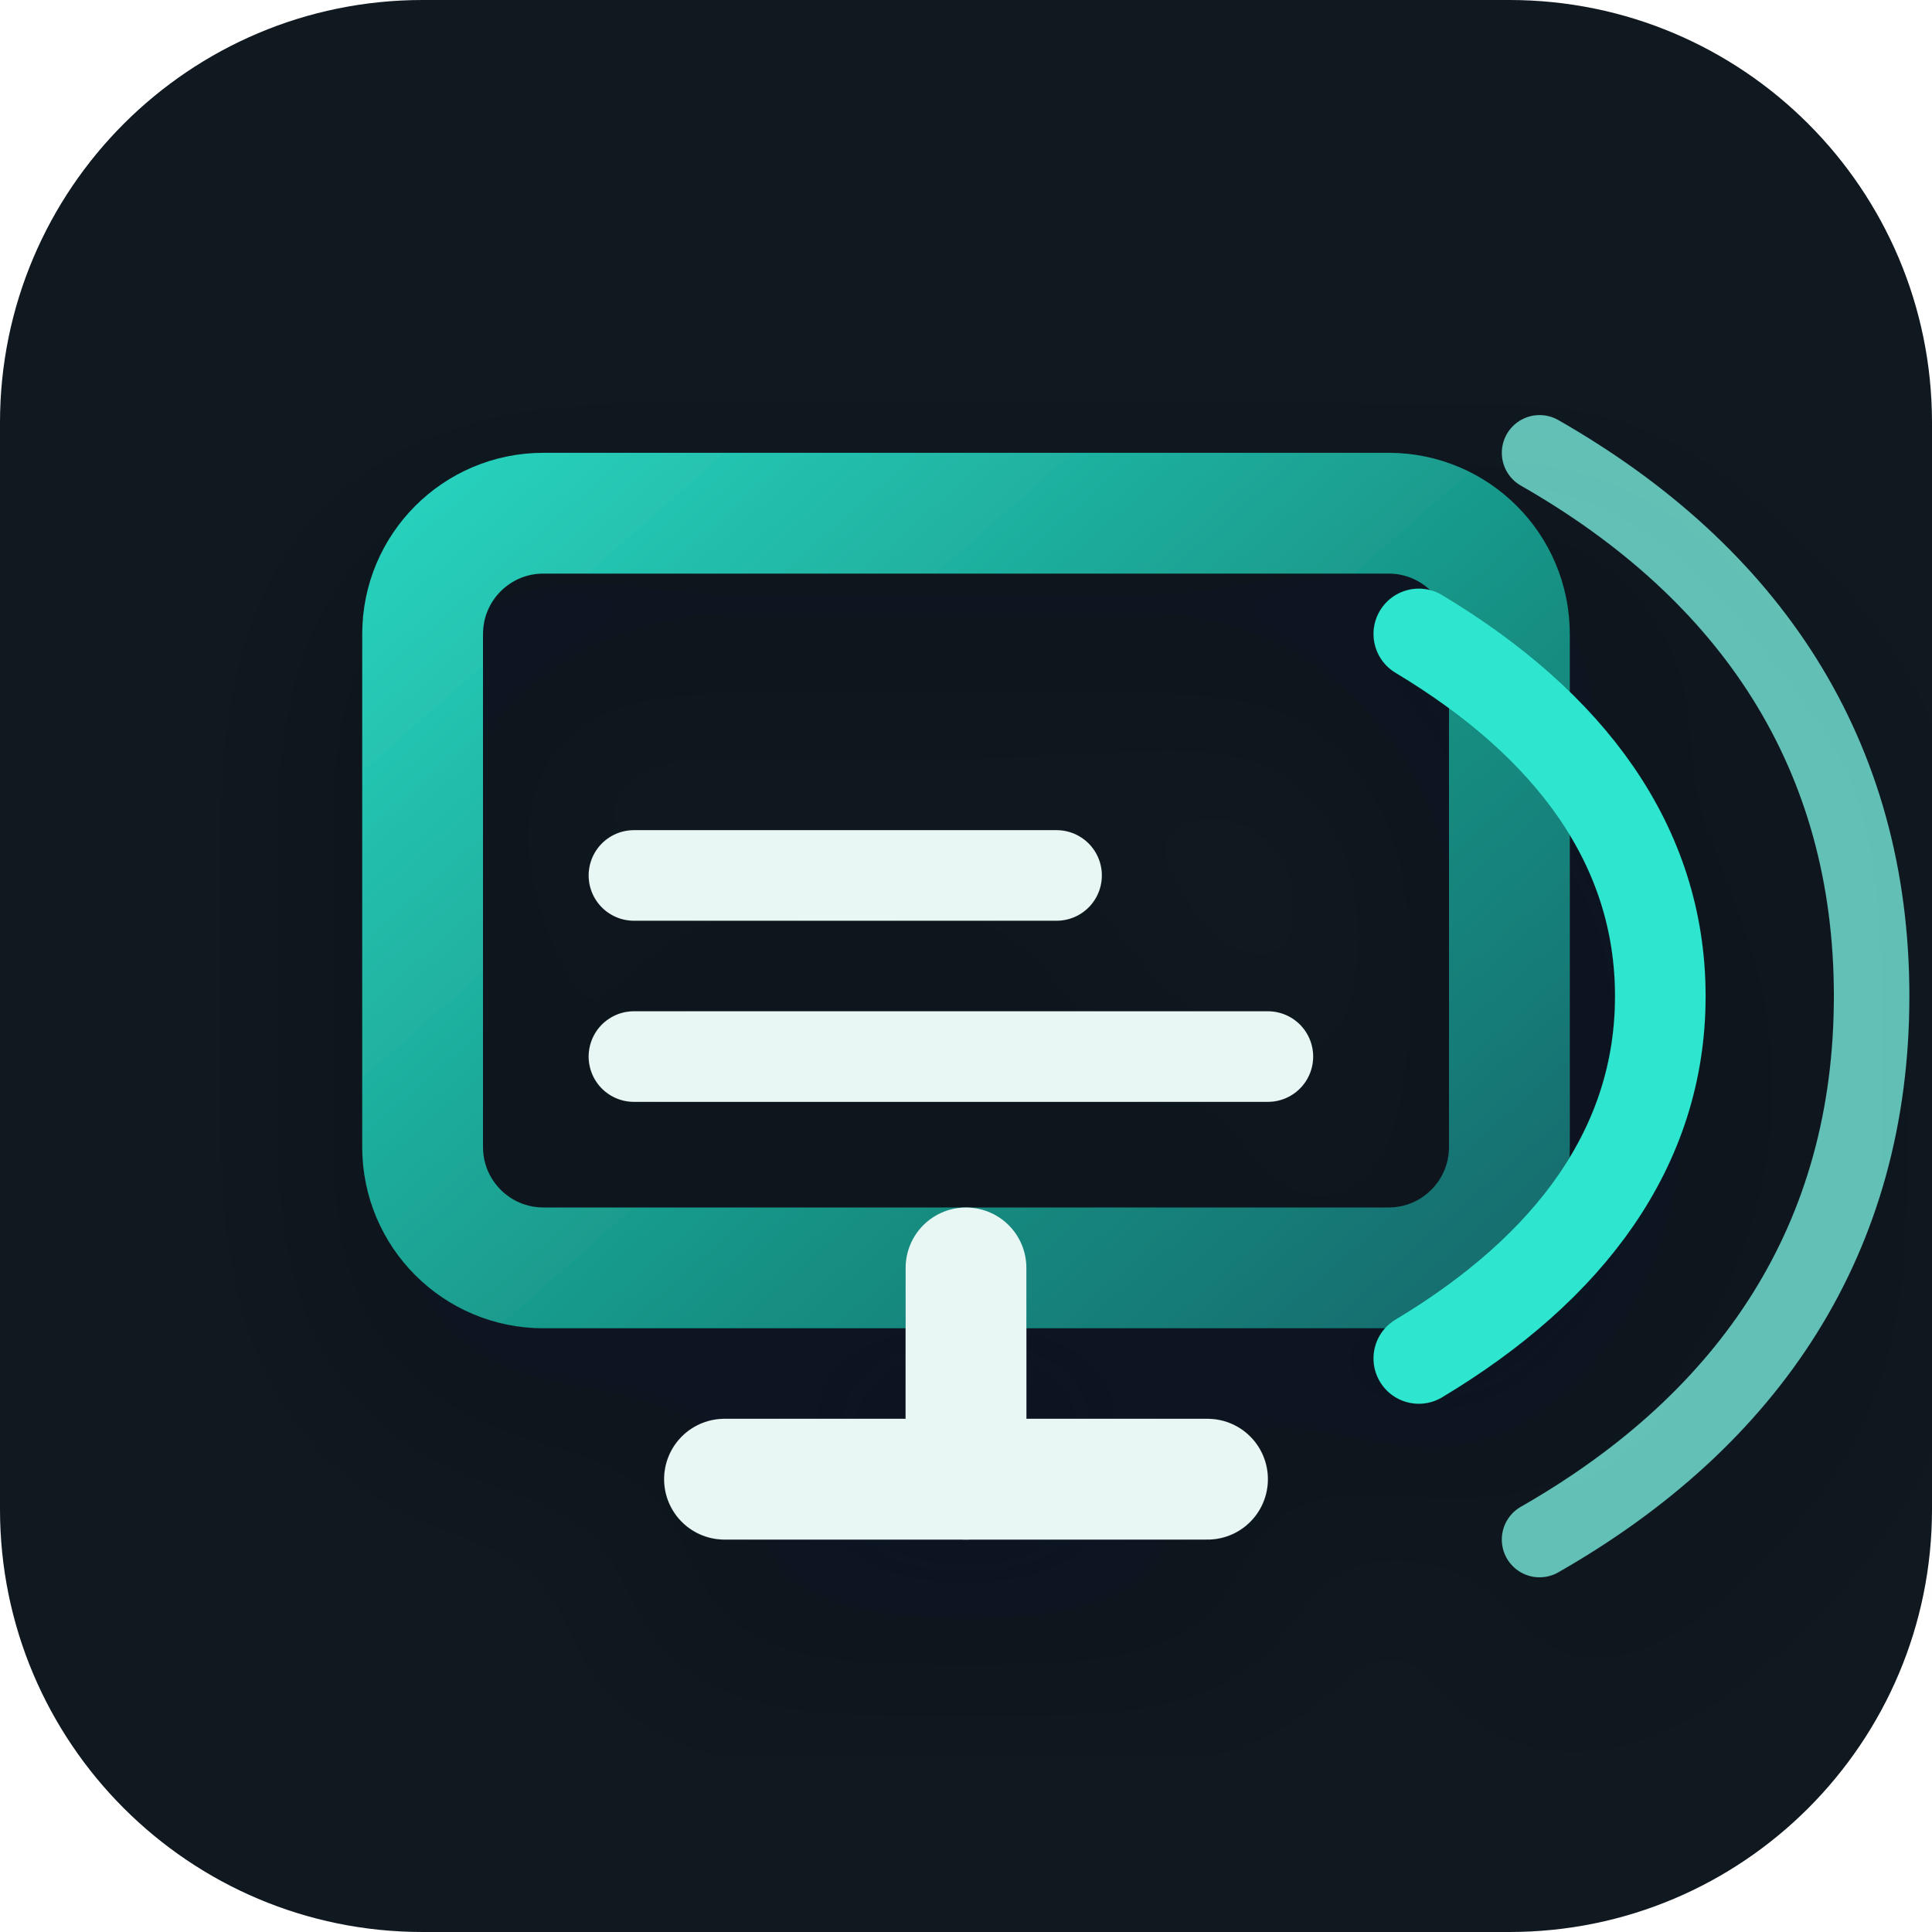
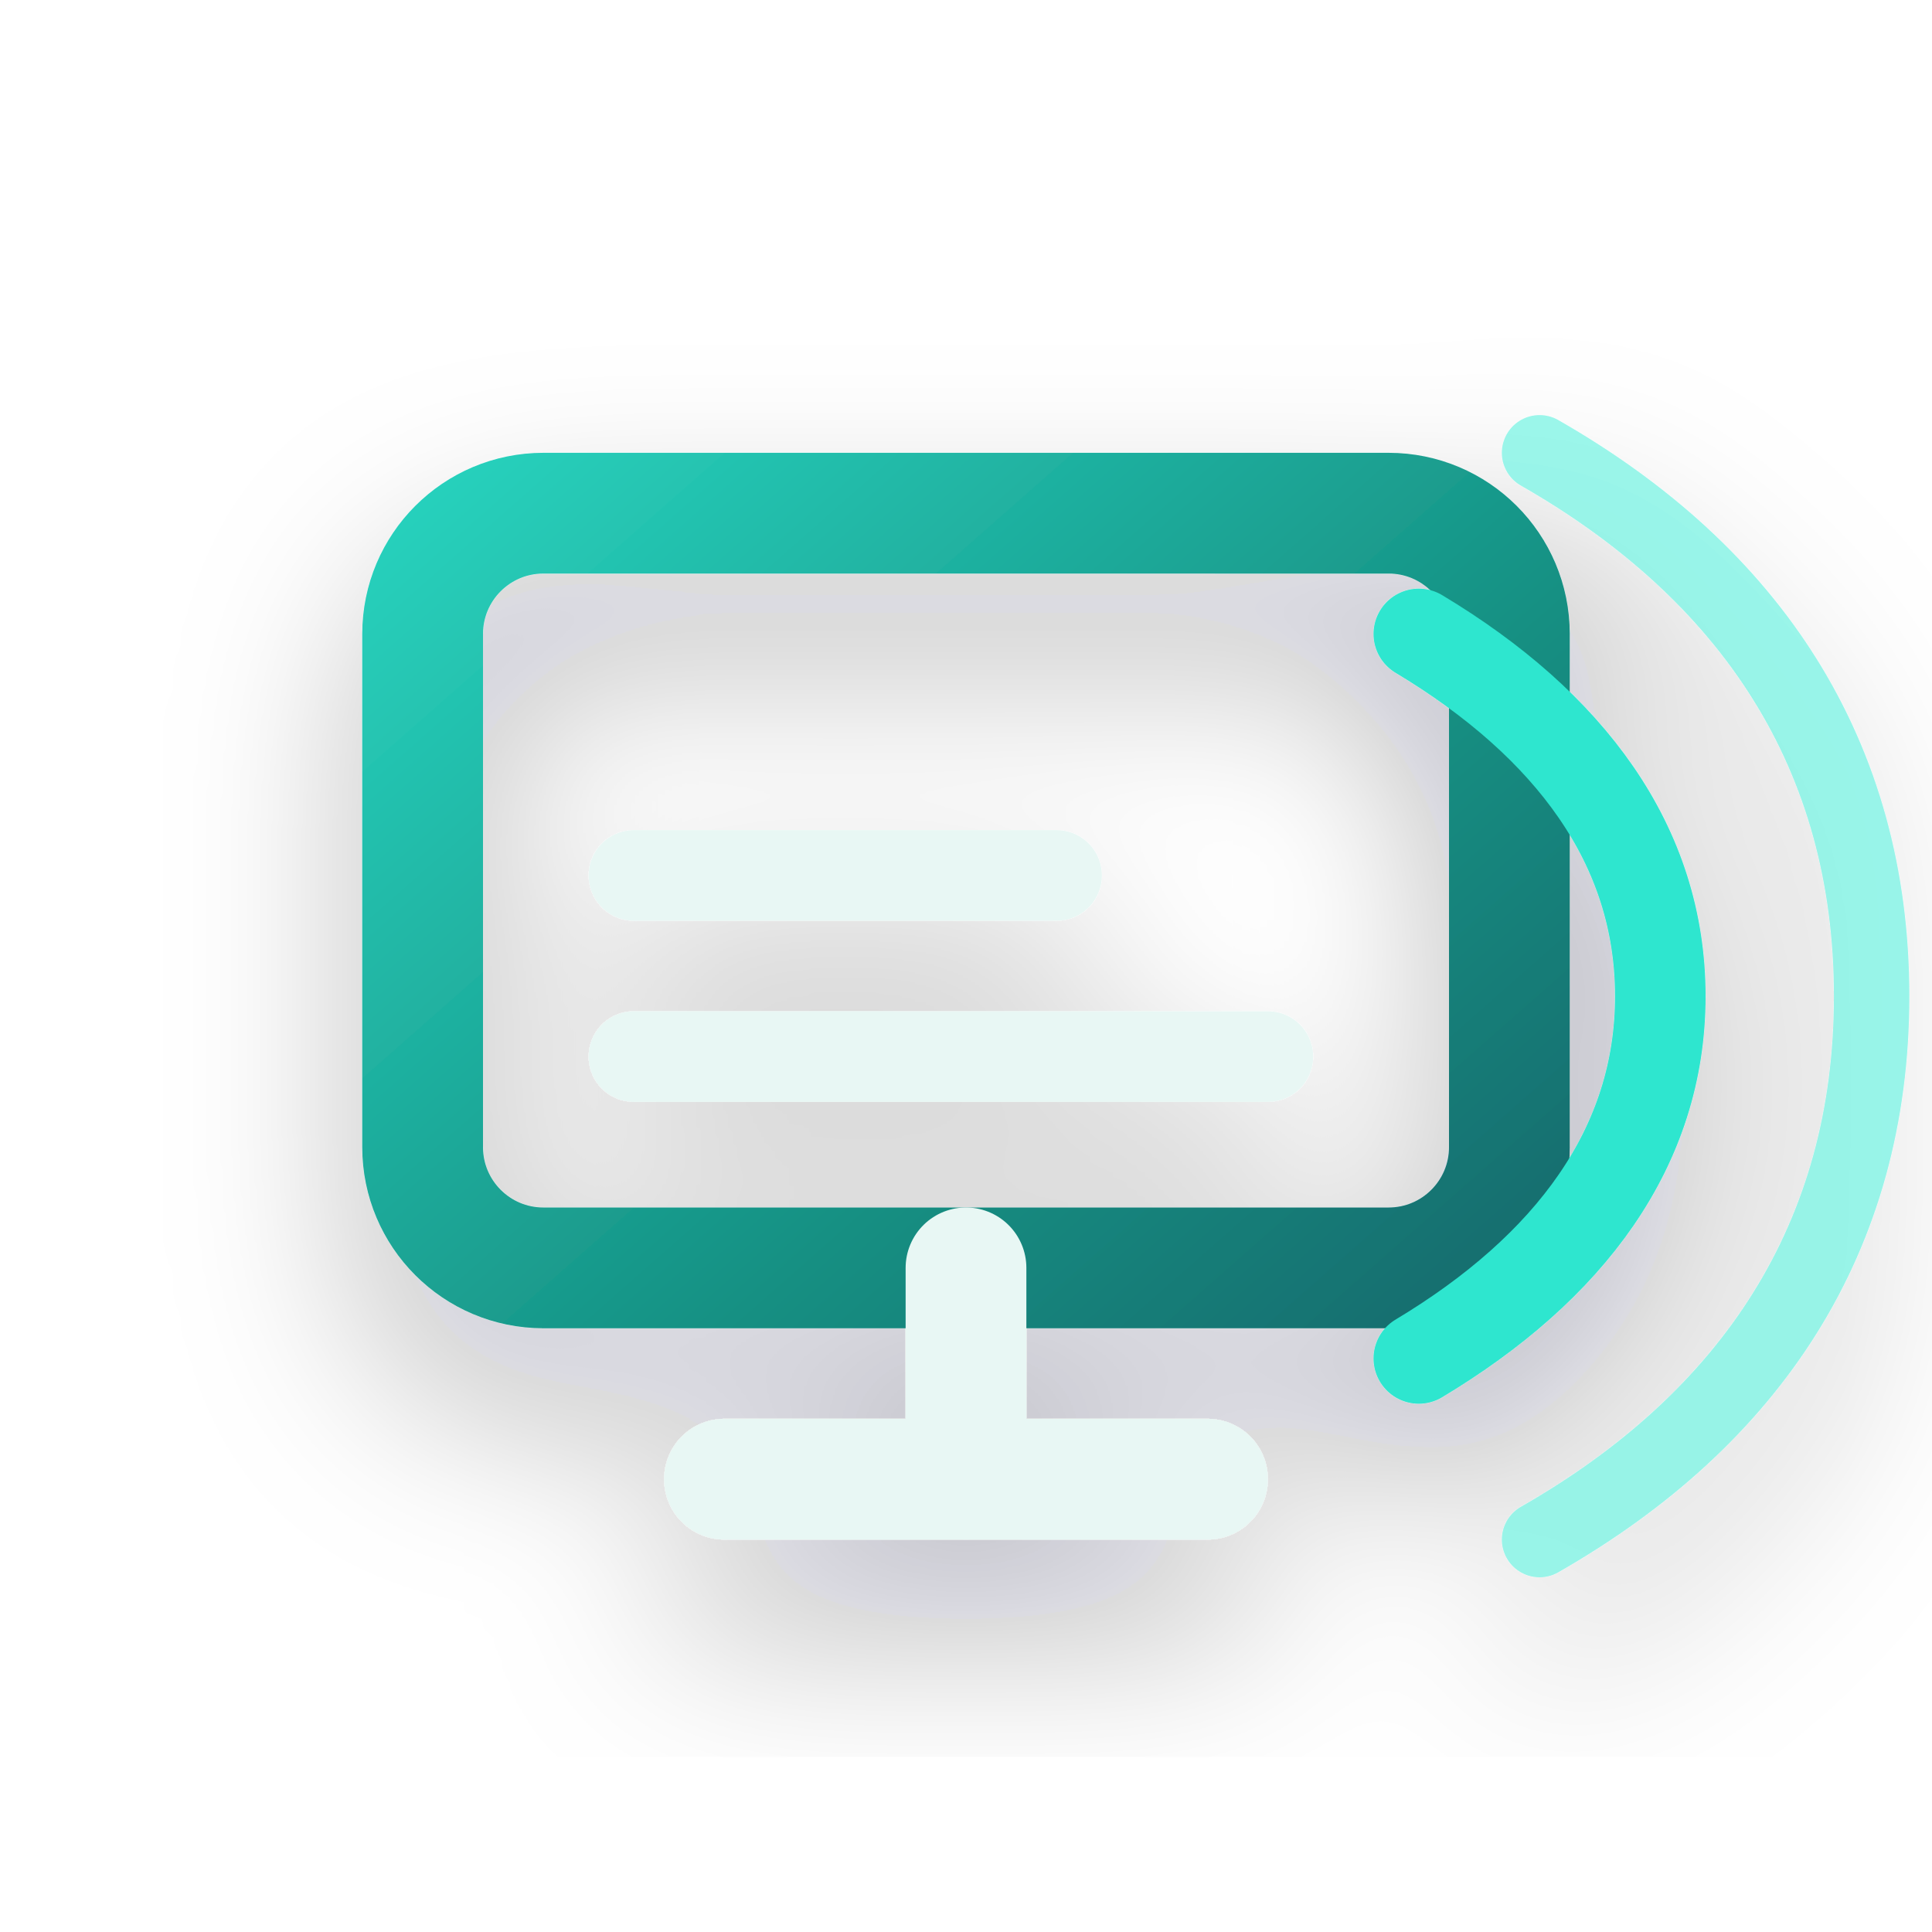
<svg xmlns="http://www.w3.org/2000/svg" viewBox="0 0 64 64" role="img" aria-label="ScreenShare mark">
  <defs>
    <linearGradient id="screenShareMarkGradient" x1="10" y1="8" x2="54" y2="58" gradientUnits="userSpaceOnUse">
      <stop offset="0" stop-color="#2ee6cf" />
      <stop offset="0.55" stop-color="#168f82" />
      <stop offset="1" stop-color="#0f4c5c" />
    </linearGradient>
    <filter id="screenShareSoftShadow" x="-20%" y="-20%" width="140%" height="140%">
      <feDropShadow dx="0" dy="3" stdDeviation="3" flood-color="#061014" flood-opacity="0.28" />
    </filter>
  </defs>
-   <rect width="64" height="64" rx="14" fill="#101820" />
+   <rect width="64" height="64" rx="14" fill="none" />
  <g filter="url(#screenShareSoftShadow)">
    <rect x="14" y="17" width="36" height="25" rx="4" fill="none" stroke="url(#screenShareMarkGradient)" stroke-width="4" />
    <path d="M24 49h16" stroke="#e8f7f4" stroke-width="4" stroke-linecap="round" />
    <path d="M32 42v7" stroke="#e8f7f4" stroke-width="4" stroke-linecap="round" />
    <path d="M21 29h14" stroke="#e8f7f4" stroke-width="3" stroke-linecap="round" />
    <path d="M21 35h21" stroke="#e8f7f4" stroke-width="3" stroke-linecap="round" />
    <path d="M47 21c5 3 8 7 8 12s-3 9-8 12" fill="none" stroke="#2ee6cf" stroke-width="3" stroke-linecap="round" />
    <path d="M51 15c7 4 11 10 11 18s-4 14-11 18" fill="none" stroke="#7cf3e4" stroke-width="2.5" stroke-linecap="round" opacity="0.76" />
  </g>
</svg>
